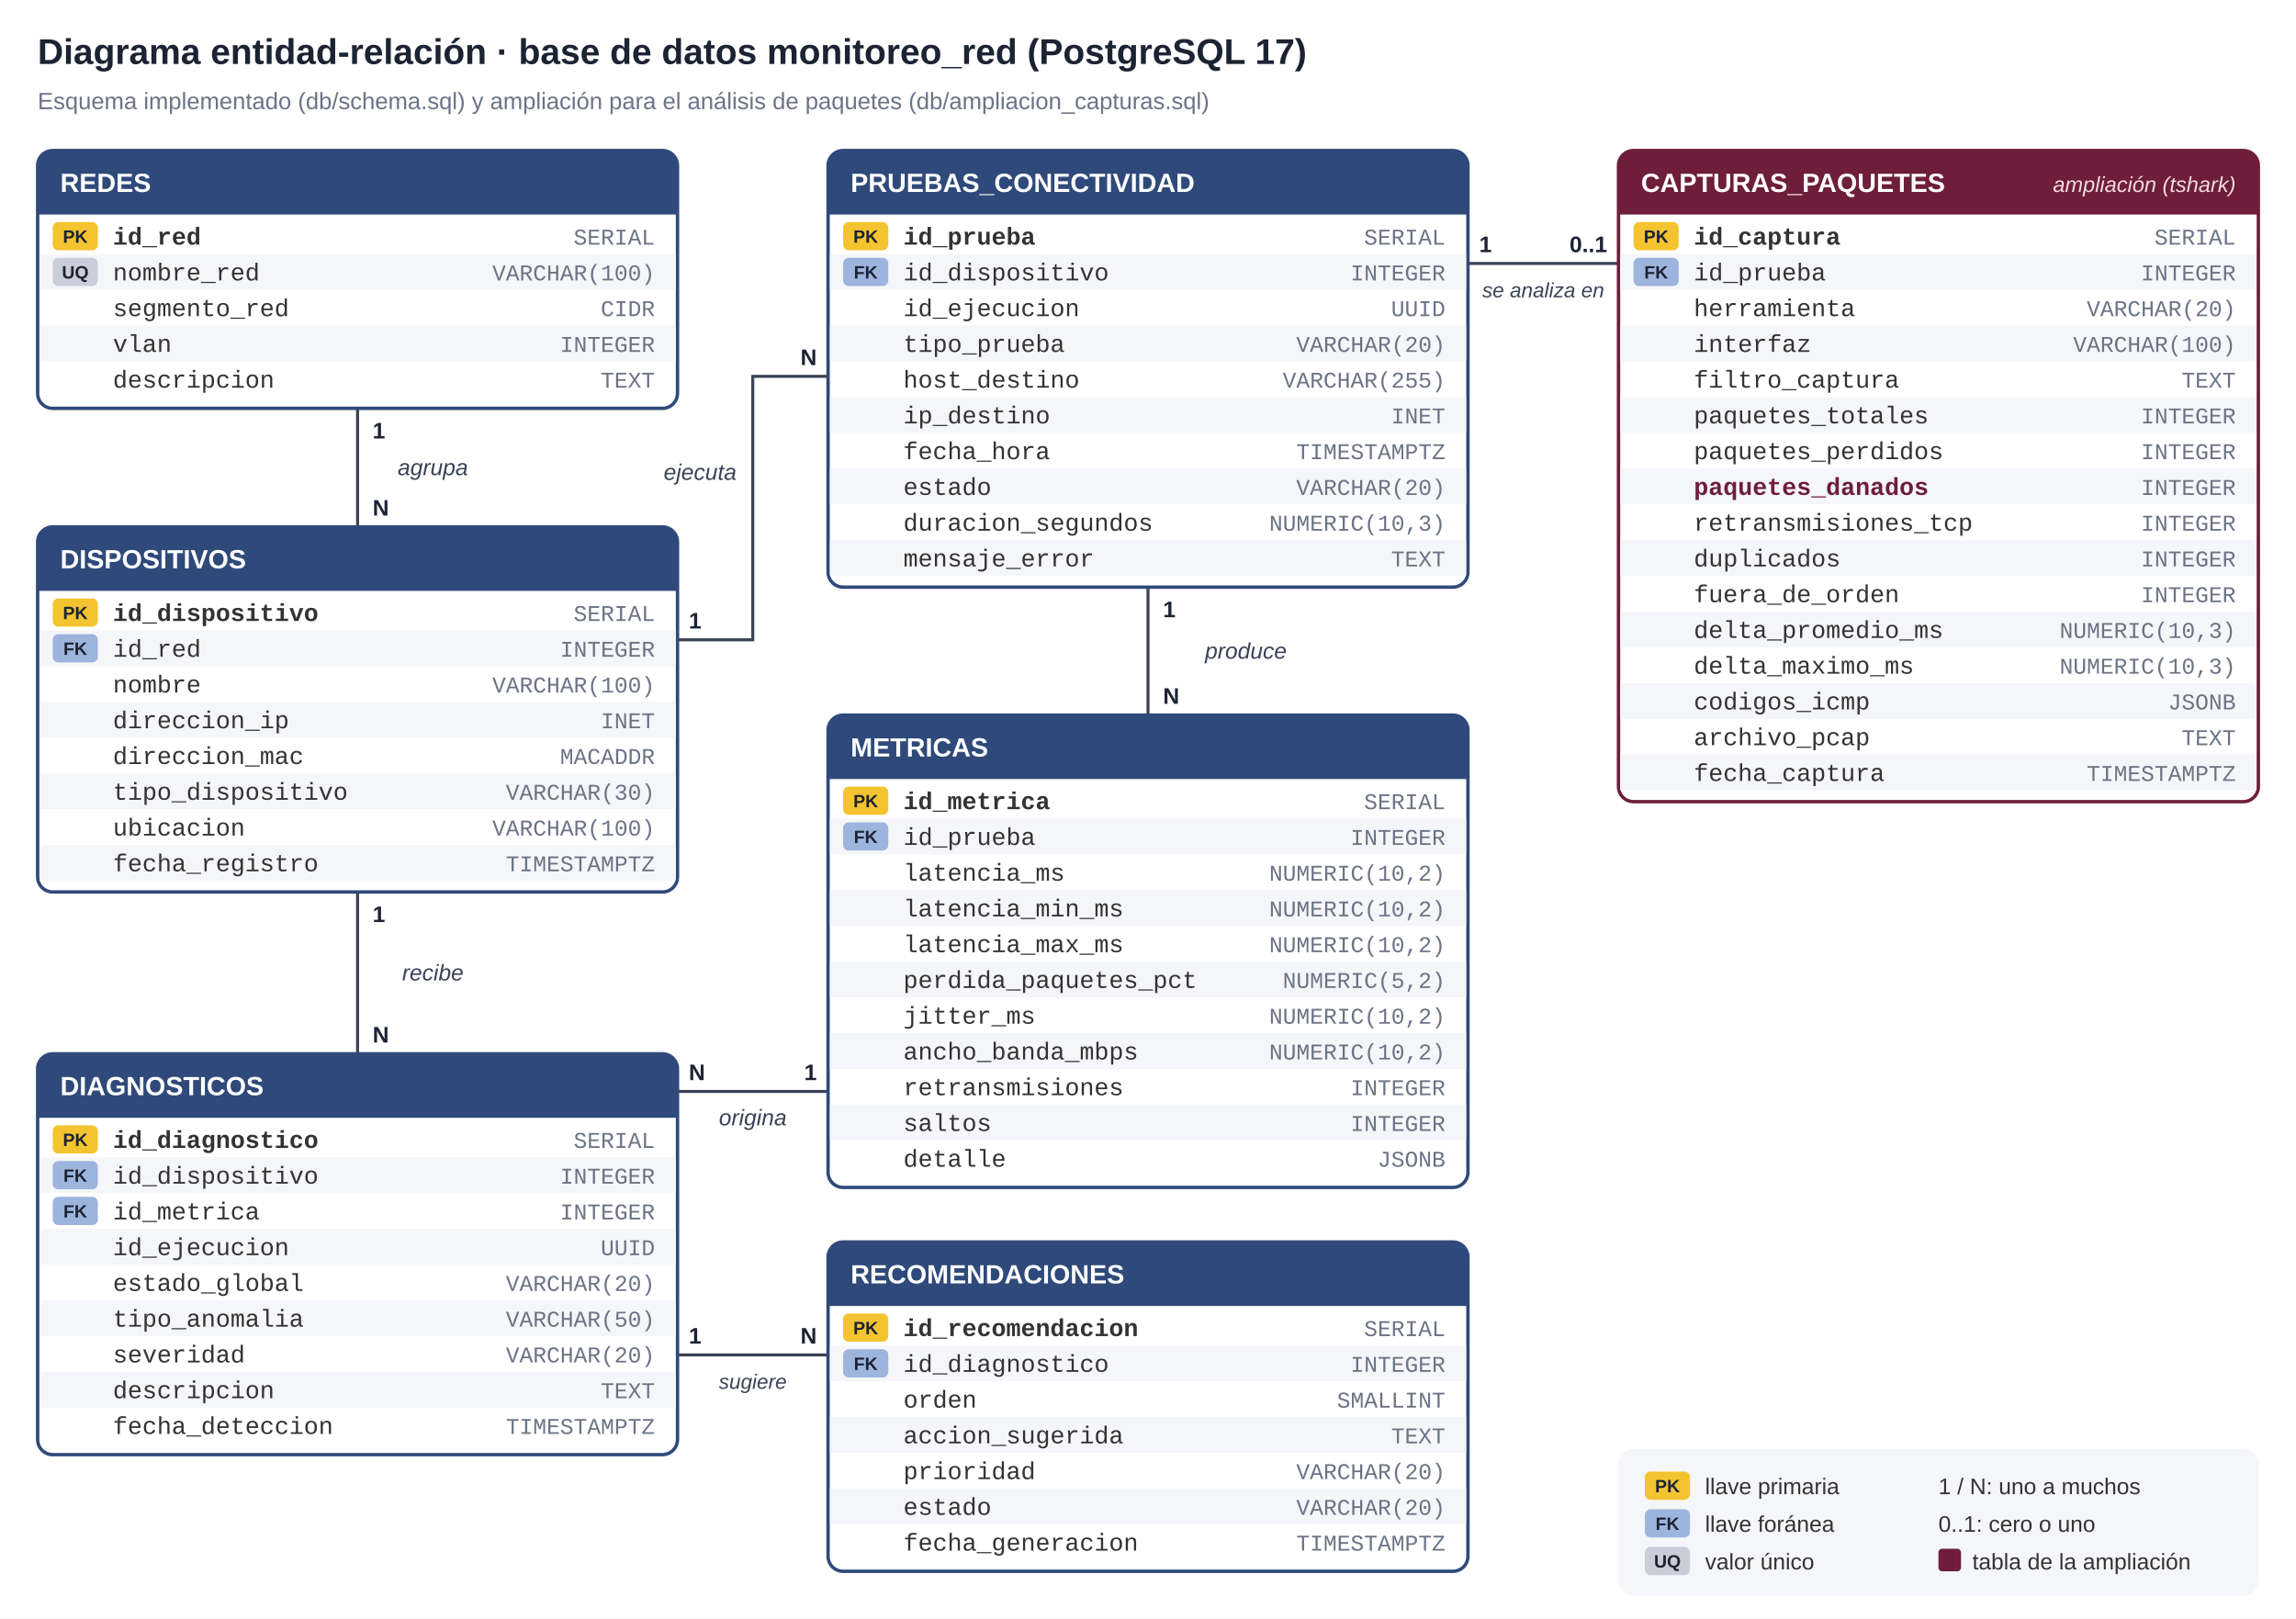
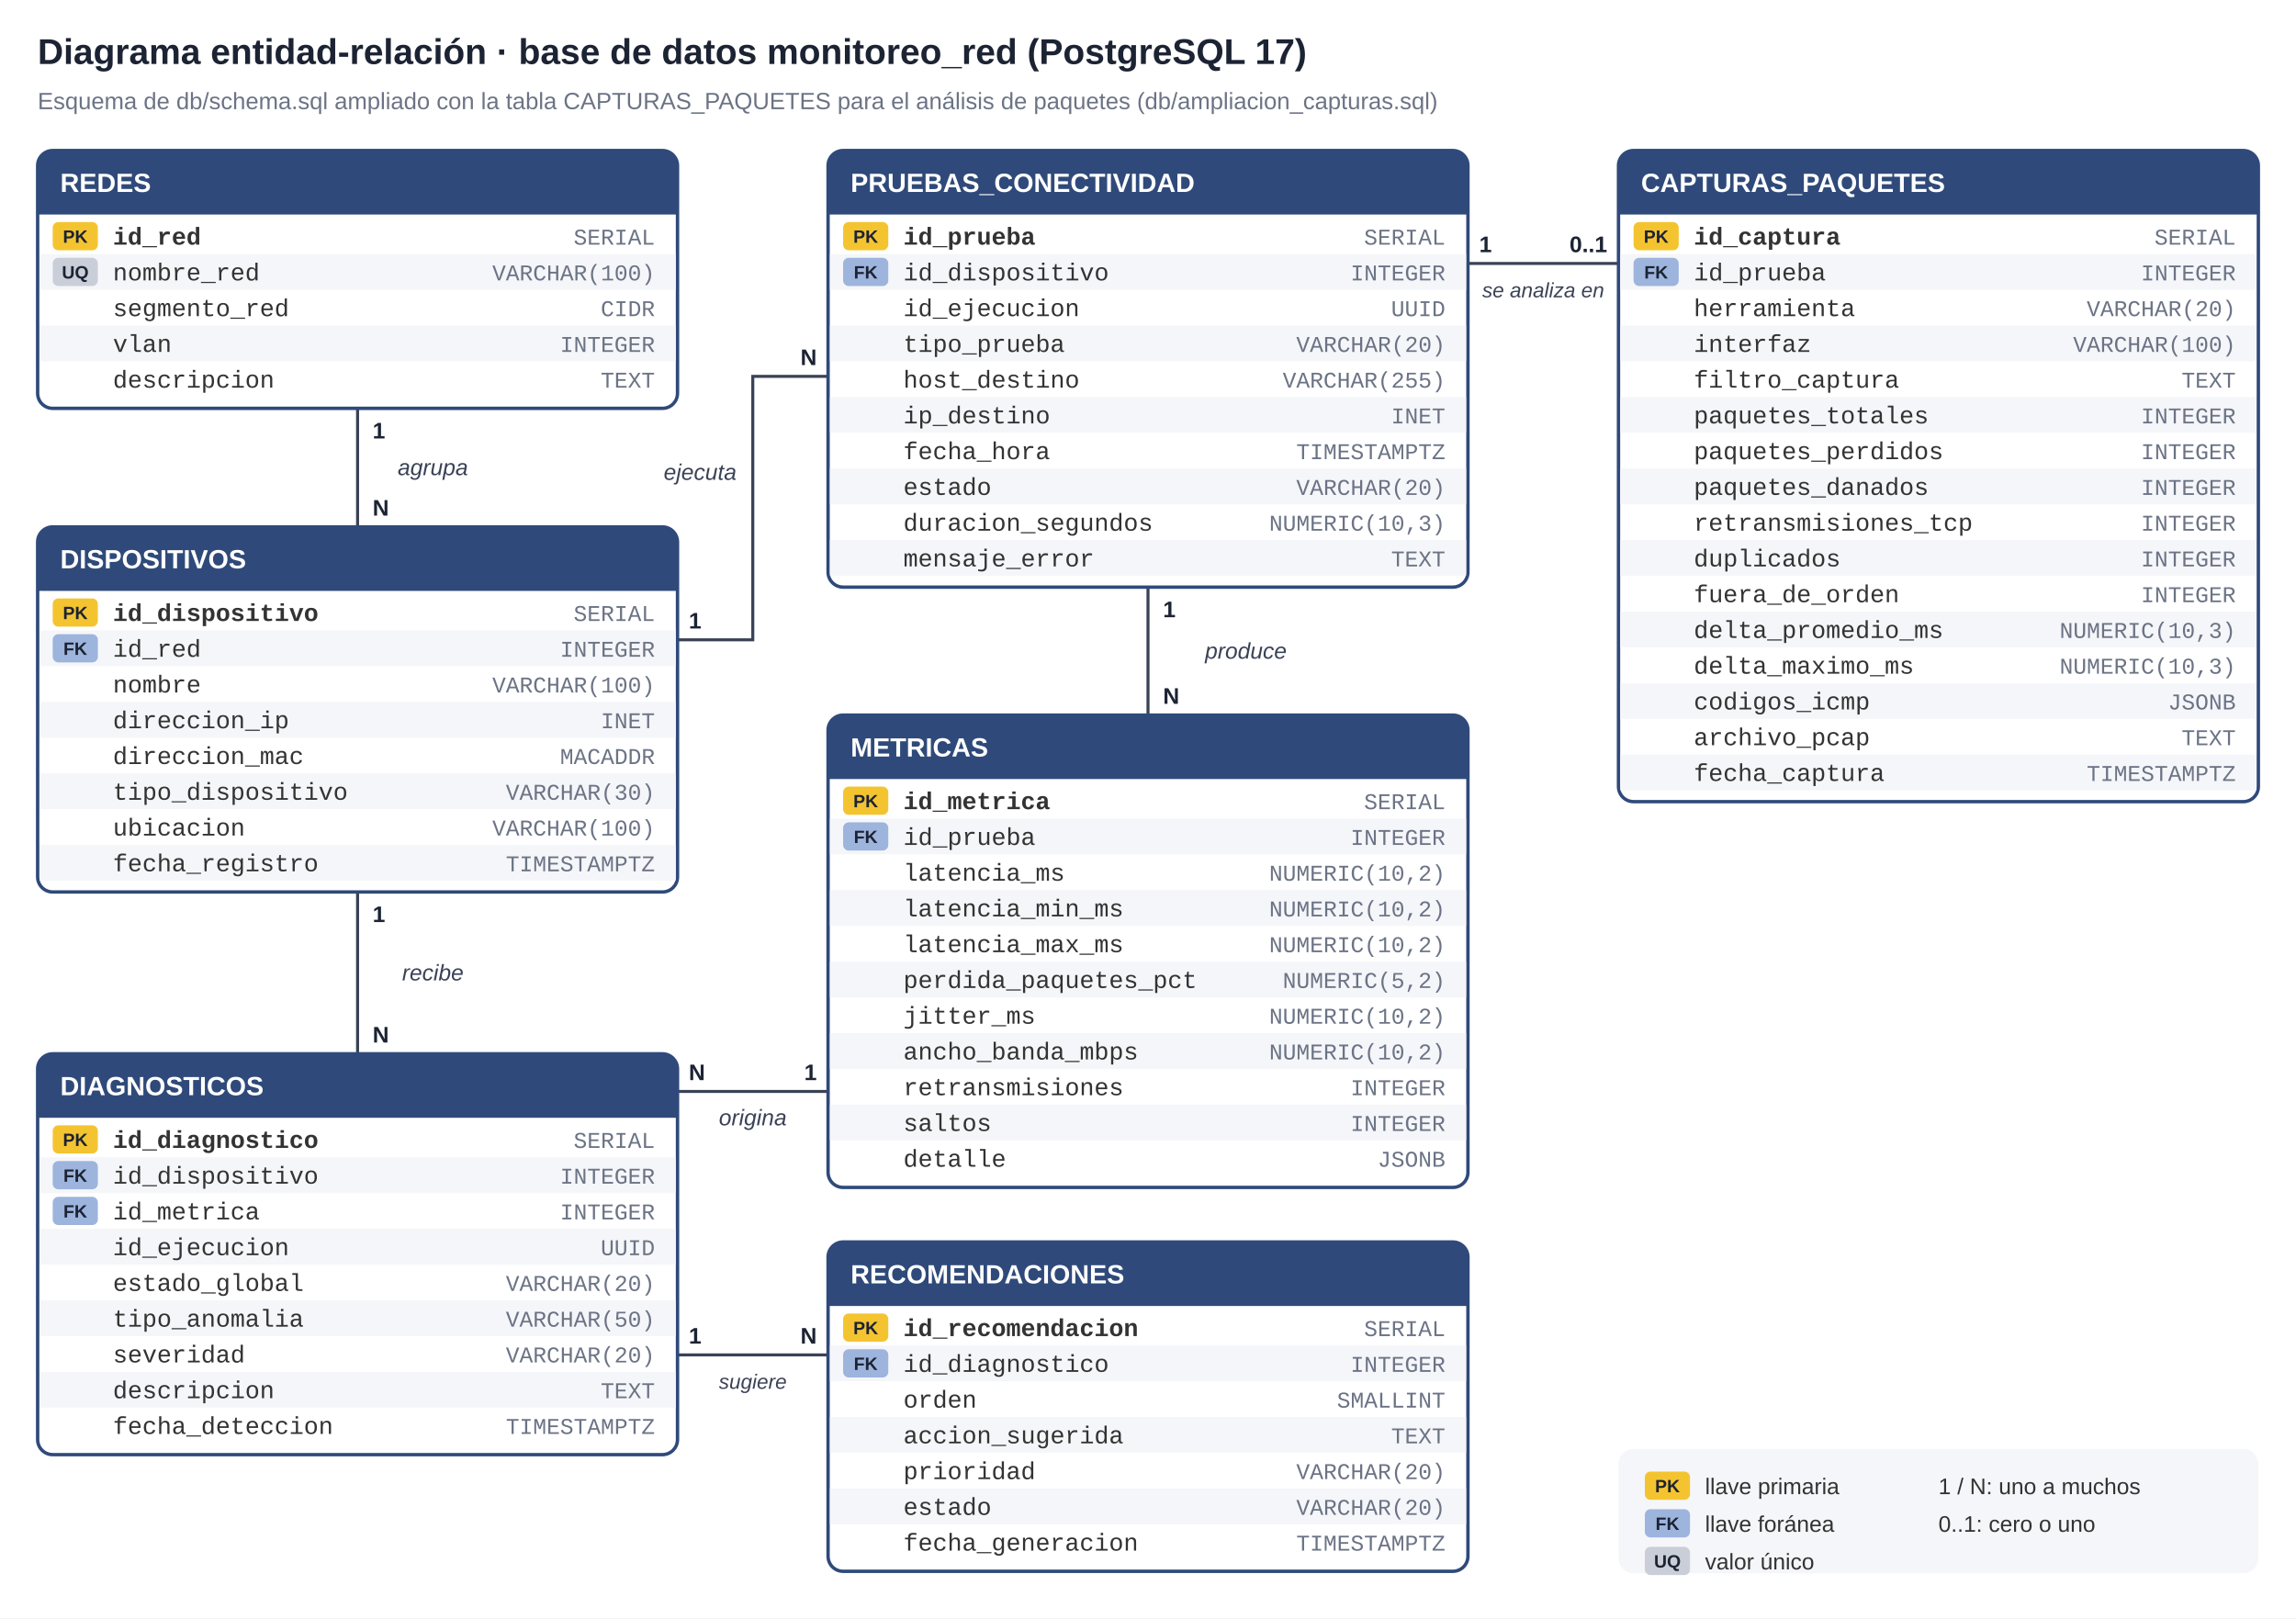
<svg xmlns="http://www.w3.org/2000/svg" width="1220" height="860" viewBox="0 0 1220 860" font-family="Arial, Helvetica, sans-serif">
  <rect width="1220" height="860" fill="white" />
  <text x="20" y="34" font-size="19" font-weight="bold" fill="#1C2333" text-anchor="start">Diagrama entidad-relación · base de datos monitoreo_red (PostgreSQL 17)</text>
-   <text x="20" y="58" font-size="12.5" font-weight="normal" fill="#6B7385" text-anchor="start">Esquema implementado (db/schema.sql) y ampliación para el análisis de paquetes (db/ampliacion_capturas.sql)</text>
+   <text x="20" y="58" font-size="12.5" font-weight="normal" fill="#6B7385" text-anchor="start">Esquema de db/schema.sql ampliado con la tabla CAPTURAS_PAQUETES para el análisis de paquetes (db/ampliacion_capturas.sql)</text>
  <path d="M190 217 L190 280" fill="none" stroke="#3A4256" stroke-width="1.6" />
  <text x="198" y="233" font-size="12" font-weight="bold" fill="#1C2333" text-anchor="start">1</text>
  <text x="198" y="274" font-size="12" font-weight="bold" fill="#1C2333" text-anchor="start">N</text>
  <text x="230" y="252.5" font-size="12" font-weight="normal" fill="#3A4256" text-anchor="middle" font-style="italic">agrupa</text>
  <path d="M360 340 L400 340 L400 200 L440 200" fill="none" stroke="#3A4256" stroke-width="1.6" />
  <text x="366" y="334" font-size="12" font-weight="bold" fill="#1C2333" text-anchor="start">1</text>
  <text x="434" y="194" font-size="12" font-weight="bold" fill="#1C2333" text-anchor="end">N</text>
  <text x="372" y="255" font-size="12" font-weight="normal" fill="#3A4256" text-anchor="middle" font-style="italic">ejecuta</text>
  <path d="M610 312 L610 380" fill="none" stroke="#3A4256" stroke-width="1.6" />
  <text x="618" y="328" font-size="12" font-weight="bold" fill="#1C2333" text-anchor="start">1</text>
  <text x="618" y="374" font-size="12" font-weight="bold" fill="#1C2333" text-anchor="start">N</text>
  <text x="662" y="350.0" font-size="12" font-weight="normal" fill="#3A4256" text-anchor="middle" font-style="italic">produce</text>
  <path d="M780 140 L860 140" fill="none" stroke="#3A4256" stroke-width="1.6" />
  <text x="786" y="134" font-size="12" font-weight="bold" fill="#1C2333" text-anchor="start">1</text>
  <text x="854" y="134" font-size="12" font-weight="bold" fill="#1C2333" text-anchor="end">0..1</text>
  <text x="820.0" y="158" font-size="11" font-weight="normal" fill="#3A4256" text-anchor="middle" font-style="italic">se analiza en</text>
  <path d="M190 474 L190 560" fill="none" stroke="#3A4256" stroke-width="1.6" />
  <text x="198" y="490" font-size="12" font-weight="bold" fill="#1C2333" text-anchor="start">1</text>
  <text x="198" y="554" font-size="12" font-weight="bold" fill="#1C2333" text-anchor="start">N</text>
  <text x="230" y="521.0" font-size="12" font-weight="normal" fill="#3A4256" text-anchor="middle" font-style="italic">recibe</text>
  <path d="M440 580 L360 580" fill="none" stroke="#3A4256" stroke-width="1.6" />
  <text x="434" y="574" font-size="12" font-weight="bold" fill="#1C2333" text-anchor="end">1</text>
  <text x="366" y="574" font-size="12" font-weight="bold" fill="#1C2333" text-anchor="start">N</text>
  <text x="400" y="598" font-size="12" font-weight="normal" fill="#3A4256" text-anchor="middle" font-style="italic">origina</text>
  <path d="M360 720 L440 720" fill="none" stroke="#3A4256" stroke-width="1.6" />
  <text x="366" y="714" font-size="12" font-weight="bold" fill="#1C2333" text-anchor="start">1</text>
  <text x="434" y="714" font-size="12" font-weight="bold" fill="#1C2333" text-anchor="end">N</text>
  <text x="400.0" y="738" font-size="11" font-weight="normal" fill="#3A4256" text-anchor="middle" font-style="italic">sugiere</text>
  <rect x="20" y="80" width="340" height="137" rx="8" fill="white" stroke="#2F4A7A" stroke-width="1.8" />
  <path d="M20 88 Q20 80 28 80 L352 80 Q360 80 360 88 L360 114 L20 114 Z" fill="#2F4A7A" />
  <text x="32" y="102" font-size="14" font-weight="bold" fill="white" text-anchor="start">REDES</text>
  <rect x="28" y="118" width="24" height="15" rx="3" fill="#F4C430" />
  <text x="40" y="129" font-size="9.5" font-weight="bold" fill="#1C2333" text-anchor="middle">PK</text>
  <text x="60" y="130" font-size="13" font-weight="bold" fill="#333333" text-anchor="start" font-family="Consolas, Courier New, monospace">id_red</text>
  <text x="348" y="130" font-size="12" font-weight="normal" fill="#6B7385" text-anchor="end" font-family="Consolas, Courier New, monospace">SERIAL</text>
  <rect x="21" y="135" width="338" height="19" fill="#F5F6F9" />
  <rect x="28" y="137" width="24" height="15" rx="3" fill="#C9CED8" />
  <text x="40" y="148" font-size="9.5" font-weight="bold" fill="#1C2333" text-anchor="middle">UQ</text>
  <text x="60" y="149" font-size="13" font-weight="normal" fill="#333333" text-anchor="start" font-family="Consolas, Courier New, monospace">nombre_red</text>
  <text x="348" y="149" font-size="12" font-weight="normal" fill="#6B7385" text-anchor="end" font-family="Consolas, Courier New, monospace">VARCHAR(100)</text>
  <text x="60" y="168" font-size="13" font-weight="normal" fill="#333333" text-anchor="start" font-family="Consolas, Courier New, monospace">segmento_red</text>
  <text x="348" y="168" font-size="12" font-weight="normal" fill="#6B7385" text-anchor="end" font-family="Consolas, Courier New, monospace">CIDR</text>
  <rect x="21" y="173" width="338" height="19" fill="#F5F6F9" />
  <text x="60" y="187" font-size="13" font-weight="normal" fill="#333333" text-anchor="start" font-family="Consolas, Courier New, monospace">vlan</text>
  <text x="348" y="187" font-size="12" font-weight="normal" fill="#6B7385" text-anchor="end" font-family="Consolas, Courier New, monospace">INTEGER</text>
  <text x="60" y="206" font-size="13" font-weight="normal" fill="#333333" text-anchor="start" font-family="Consolas, Courier New, monospace">descripcion</text>
  <text x="348" y="206" font-size="12" font-weight="normal" fill="#6B7385" text-anchor="end" font-family="Consolas, Courier New, monospace">TEXT</text>
  <rect x="20" y="280" width="340" height="194" rx="8" fill="white" stroke="#2F4A7A" stroke-width="1.8" />
  <path d="M20 288 Q20 280 28 280 L352 280 Q360 280 360 288 L360 314 L20 314 Z" fill="#2F4A7A" />
  <text x="32" y="302" font-size="14" font-weight="bold" fill="white" text-anchor="start">DISPOSITIVOS</text>
  <rect x="28" y="318" width="24" height="15" rx="3" fill="#F4C430" />
  <text x="40" y="329" font-size="9.5" font-weight="bold" fill="#1C2333" text-anchor="middle">PK</text>
  <text x="60" y="330" font-size="13" font-weight="bold" fill="#333333" text-anchor="start" font-family="Consolas, Courier New, monospace">id_dispositivo</text>
  <text x="348" y="330" font-size="12" font-weight="normal" fill="#6B7385" text-anchor="end" font-family="Consolas, Courier New, monospace">SERIAL</text>
  <rect x="21" y="335" width="338" height="19" fill="#F5F6F9" />
  <rect x="28" y="337" width="24" height="15" rx="3" fill="#9DB4DD" />
  <text x="40" y="348" font-size="9.5" font-weight="bold" fill="#1C2333" text-anchor="middle">FK</text>
  <text x="60" y="349" font-size="13" font-weight="normal" fill="#333333" text-anchor="start" font-family="Consolas, Courier New, monospace">id_red</text>
  <text x="348" y="349" font-size="12" font-weight="normal" fill="#6B7385" text-anchor="end" font-family="Consolas, Courier New, monospace">INTEGER</text>
  <text x="60" y="368" font-size="13" font-weight="normal" fill="#333333" text-anchor="start" font-family="Consolas, Courier New, monospace">nombre</text>
  <text x="348" y="368" font-size="12" font-weight="normal" fill="#6B7385" text-anchor="end" font-family="Consolas, Courier New, monospace">VARCHAR(100)</text>
  <rect x="21" y="373" width="338" height="19" fill="#F5F6F9" />
  <text x="60" y="387" font-size="13" font-weight="normal" fill="#333333" text-anchor="start" font-family="Consolas, Courier New, monospace">direccion_ip</text>
  <text x="348" y="387" font-size="12" font-weight="normal" fill="#6B7385" text-anchor="end" font-family="Consolas, Courier New, monospace">INET</text>
  <text x="60" y="406" font-size="13" font-weight="normal" fill="#333333" text-anchor="start" font-family="Consolas, Courier New, monospace">direccion_mac</text>
  <text x="348" y="406" font-size="12" font-weight="normal" fill="#6B7385" text-anchor="end" font-family="Consolas, Courier New, monospace">MACADDR</text>
  <rect x="21" y="411" width="338" height="19" fill="#F5F6F9" />
  <text x="60" y="425" font-size="13" font-weight="normal" fill="#333333" text-anchor="start" font-family="Consolas, Courier New, monospace">tipo_dispositivo</text>
  <text x="348" y="425" font-size="12" font-weight="normal" fill="#6B7385" text-anchor="end" font-family="Consolas, Courier New, monospace">VARCHAR(30)</text>
  <text x="60" y="444" font-size="13" font-weight="normal" fill="#333333" text-anchor="start" font-family="Consolas, Courier New, monospace">ubicacion</text>
  <text x="348" y="444" font-size="12" font-weight="normal" fill="#6B7385" text-anchor="end" font-family="Consolas, Courier New, monospace">VARCHAR(100)</text>
  <rect x="21" y="449" width="338" height="19" fill="#F5F6F9" />
  <text x="60" y="463" font-size="13" font-weight="normal" fill="#333333" text-anchor="start" font-family="Consolas, Courier New, monospace">fecha_registro</text>
  <text x="348" y="463" font-size="12" font-weight="normal" fill="#6B7385" text-anchor="end" font-family="Consolas, Courier New, monospace">TIMESTAMPTZ</text>
  <rect x="440" y="80" width="340" height="232" rx="8" fill="white" stroke="#2F4A7A" stroke-width="1.8" />
  <path d="M440 88 Q440 80 448 80 L772 80 Q780 80 780 88 L780 114 L440 114 Z" fill="#2F4A7A" />
  <text x="452" y="102" font-size="14" font-weight="bold" fill="white" text-anchor="start">PRUEBAS_CONECTIVIDAD</text>
  <rect x="448" y="118" width="24" height="15" rx="3" fill="#F4C430" />
  <text x="460" y="129" font-size="9.5" font-weight="bold" fill="#1C2333" text-anchor="middle">PK</text>
  <text x="480" y="130" font-size="13" font-weight="bold" fill="#333333" text-anchor="start" font-family="Consolas, Courier New, monospace">id_prueba</text>
  <text x="768" y="130" font-size="12" font-weight="normal" fill="#6B7385" text-anchor="end" font-family="Consolas, Courier New, monospace">SERIAL</text>
  <rect x="441" y="135" width="338" height="19" fill="#F5F6F9" />
  <rect x="448" y="137" width="24" height="15" rx="3" fill="#9DB4DD" />
  <text x="460" y="148" font-size="9.5" font-weight="bold" fill="#1C2333" text-anchor="middle">FK</text>
  <text x="480" y="149" font-size="13" font-weight="normal" fill="#333333" text-anchor="start" font-family="Consolas, Courier New, monospace">id_dispositivo</text>
  <text x="768" y="149" font-size="12" font-weight="normal" fill="#6B7385" text-anchor="end" font-family="Consolas, Courier New, monospace">INTEGER</text>
  <text x="480" y="168" font-size="13" font-weight="normal" fill="#333333" text-anchor="start" font-family="Consolas, Courier New, monospace">id_ejecucion</text>
  <text x="768" y="168" font-size="12" font-weight="normal" fill="#6B7385" text-anchor="end" font-family="Consolas, Courier New, monospace">UUID</text>
  <rect x="441" y="173" width="338" height="19" fill="#F5F6F9" />
  <text x="480" y="187" font-size="13" font-weight="normal" fill="#333333" text-anchor="start" font-family="Consolas, Courier New, monospace">tipo_prueba</text>
  <text x="768" y="187" font-size="12" font-weight="normal" fill="#6B7385" text-anchor="end" font-family="Consolas, Courier New, monospace">VARCHAR(20)</text>
  <text x="480" y="206" font-size="13" font-weight="normal" fill="#333333" text-anchor="start" font-family="Consolas, Courier New, monospace">host_destino</text>
  <text x="768" y="206" font-size="12" font-weight="normal" fill="#6B7385" text-anchor="end" font-family="Consolas, Courier New, monospace">VARCHAR(255)</text>
  <rect x="441" y="211" width="338" height="19" fill="#F5F6F9" />
  <text x="480" y="225" font-size="13" font-weight="normal" fill="#333333" text-anchor="start" font-family="Consolas, Courier New, monospace">ip_destino</text>
  <text x="768" y="225" font-size="12" font-weight="normal" fill="#6B7385" text-anchor="end" font-family="Consolas, Courier New, monospace">INET</text>
  <text x="480" y="244" font-size="13" font-weight="normal" fill="#333333" text-anchor="start" font-family="Consolas, Courier New, monospace">fecha_hora</text>
  <text x="768" y="244" font-size="12" font-weight="normal" fill="#6B7385" text-anchor="end" font-family="Consolas, Courier New, monospace">TIMESTAMPTZ</text>
  <rect x="441" y="249" width="338" height="19" fill="#F5F6F9" />
  <text x="480" y="263" font-size="13" font-weight="normal" fill="#333333" text-anchor="start" font-family="Consolas, Courier New, monospace">estado</text>
  <text x="768" y="263" font-size="12" font-weight="normal" fill="#6B7385" text-anchor="end" font-family="Consolas, Courier New, monospace">VARCHAR(20)</text>
  <text x="480" y="282" font-size="13" font-weight="normal" fill="#333333" text-anchor="start" font-family="Consolas, Courier New, monospace">duracion_segundos</text>
  <text x="768" y="282" font-size="12" font-weight="normal" fill="#6B7385" text-anchor="end" font-family="Consolas, Courier New, monospace">NUMERIC(10,3)</text>
  <rect x="441" y="287" width="338" height="19" fill="#F5F6F9" />
  <text x="480" y="301" font-size="13" font-weight="normal" fill="#333333" text-anchor="start" font-family="Consolas, Courier New, monospace">mensaje_error</text>
  <text x="768" y="301" font-size="12" font-weight="normal" fill="#6B7385" text-anchor="end" font-family="Consolas, Courier New, monospace">TEXT</text>
  <rect x="440" y="380" width="340" height="251" rx="8" fill="white" stroke="#2F4A7A" stroke-width="1.8" />
  <path d="M440 388 Q440 380 448 380 L772 380 Q780 380 780 388 L780 414 L440 414 Z" fill="#2F4A7A" />
  <text x="452" y="402" font-size="14" font-weight="bold" fill="white" text-anchor="start">METRICAS</text>
  <rect x="448" y="418" width="24" height="15" rx="3" fill="#F4C430" />
  <text x="460" y="429" font-size="9.5" font-weight="bold" fill="#1C2333" text-anchor="middle">PK</text>
  <text x="480" y="430" font-size="13" font-weight="bold" fill="#333333" text-anchor="start" font-family="Consolas, Courier New, monospace">id_metrica</text>
  <text x="768" y="430" font-size="12" font-weight="normal" fill="#6B7385" text-anchor="end" font-family="Consolas, Courier New, monospace">SERIAL</text>
  <rect x="441" y="435" width="338" height="19" fill="#F5F6F9" />
  <rect x="448" y="437" width="24" height="15" rx="3" fill="#9DB4DD" />
  <text x="460" y="448" font-size="9.5" font-weight="bold" fill="#1C2333" text-anchor="middle">FK</text>
  <text x="480" y="449" font-size="13" font-weight="normal" fill="#333333" text-anchor="start" font-family="Consolas, Courier New, monospace">id_prueba</text>
  <text x="768" y="449" font-size="12" font-weight="normal" fill="#6B7385" text-anchor="end" font-family="Consolas, Courier New, monospace">INTEGER</text>
  <text x="480" y="468" font-size="13" font-weight="normal" fill="#333333" text-anchor="start" font-family="Consolas, Courier New, monospace">latencia_ms</text>
  <text x="768" y="468" font-size="12" font-weight="normal" fill="#6B7385" text-anchor="end" font-family="Consolas, Courier New, monospace">NUMERIC(10,2)</text>
  <rect x="441" y="473" width="338" height="19" fill="#F5F6F9" />
  <text x="480" y="487" font-size="13" font-weight="normal" fill="#333333" text-anchor="start" font-family="Consolas, Courier New, monospace">latencia_min_ms</text>
  <text x="768" y="487" font-size="12" font-weight="normal" fill="#6B7385" text-anchor="end" font-family="Consolas, Courier New, monospace">NUMERIC(10,2)</text>
  <text x="480" y="506" font-size="13" font-weight="normal" fill="#333333" text-anchor="start" font-family="Consolas, Courier New, monospace">latencia_max_ms</text>
  <text x="768" y="506" font-size="12" font-weight="normal" fill="#6B7385" text-anchor="end" font-family="Consolas, Courier New, monospace">NUMERIC(10,2)</text>
  <rect x="441" y="511" width="338" height="19" fill="#F5F6F9" />
  <text x="480" y="525" font-size="13" font-weight="normal" fill="#333333" text-anchor="start" font-family="Consolas, Courier New, monospace">perdida_paquetes_pct</text>
  <text x="768" y="525" font-size="12" font-weight="normal" fill="#6B7385" text-anchor="end" font-family="Consolas, Courier New, monospace">NUMERIC(5,2)</text>
  <text x="480" y="544" font-size="13" font-weight="normal" fill="#333333" text-anchor="start" font-family="Consolas, Courier New, monospace">jitter_ms</text>
  <text x="768" y="544" font-size="12" font-weight="normal" fill="#6B7385" text-anchor="end" font-family="Consolas, Courier New, monospace">NUMERIC(10,2)</text>
  <rect x="441" y="549" width="338" height="19" fill="#F5F6F9" />
  <text x="480" y="563" font-size="13" font-weight="normal" fill="#333333" text-anchor="start" font-family="Consolas, Courier New, monospace">ancho_banda_mbps</text>
  <text x="768" y="563" font-size="12" font-weight="normal" fill="#6B7385" text-anchor="end" font-family="Consolas, Courier New, monospace">NUMERIC(10,2)</text>
  <text x="480" y="582" font-size="13" font-weight="normal" fill="#333333" text-anchor="start" font-family="Consolas, Courier New, monospace">retransmisiones</text>
  <text x="768" y="582" font-size="12" font-weight="normal" fill="#6B7385" text-anchor="end" font-family="Consolas, Courier New, monospace">INTEGER</text>
  <rect x="441" y="587" width="338" height="19" fill="#F5F6F9" />
  <text x="480" y="601" font-size="13" font-weight="normal" fill="#333333" text-anchor="start" font-family="Consolas, Courier New, monospace">saltos</text>
  <text x="768" y="601" font-size="12" font-weight="normal" fill="#6B7385" text-anchor="end" font-family="Consolas, Courier New, monospace">INTEGER</text>
  <text x="480" y="620" font-size="13" font-weight="normal" fill="#333333" text-anchor="start" font-family="Consolas, Courier New, monospace">detalle</text>
  <text x="768" y="620" font-size="12" font-weight="normal" fill="#6B7385" text-anchor="end" font-family="Consolas, Courier New, monospace">JSONB</text>
-   <rect x="860" y="80" width="340" height="346" rx="8" fill="white" stroke="#6E1E3A" stroke-width="1.8" />
-   <path d="M860 88 Q860 80 868 80 L1192 80 Q1200 80 1200 88 L1200 114 L860 114 Z" fill="#6E1E3A" />
+   <rect x="860" y="80" width="340" height="346" rx="8" fill="white" stroke="#2F4A7A" stroke-width="1.8" />
+   <path d="M860 88 Q860 80 868 80 L1192 80 Q1200 80 1200 88 L1200 114 L860 114 Z" fill="#2F4A7A" />
  <text x="872" y="102" font-size="14" font-weight="bold" fill="white" text-anchor="start">CAPTURAS_PAQUETES</text>
-   <text x="1188" y="102" font-size="11.5" font-weight="normal" fill="#F3D9E2" text-anchor="end" font-style="italic">ampliación (tshark)</text>
  <rect x="868" y="118" width="24" height="15" rx="3" fill="#F4C430" />
  <text x="880" y="129" font-size="9.5" font-weight="bold" fill="#1C2333" text-anchor="middle">PK</text>
  <text x="900" y="130" font-size="13" font-weight="bold" fill="#333333" text-anchor="start" font-family="Consolas, Courier New, monospace">id_captura</text>
  <text x="1188" y="130" font-size="12" font-weight="normal" fill="#6B7385" text-anchor="end" font-family="Consolas, Courier New, monospace">SERIAL</text>
  <rect x="861" y="135" width="338" height="19" fill="#F5F6F9" />
  <rect x="868" y="137" width="24" height="15" rx="3" fill="#9DB4DD" />
  <text x="880" y="148" font-size="9.5" font-weight="bold" fill="#1C2333" text-anchor="middle">FK</text>
  <text x="900" y="149" font-size="13" font-weight="normal" fill="#333333" text-anchor="start" font-family="Consolas, Courier New, monospace">id_prueba</text>
  <text x="1188" y="149" font-size="12" font-weight="normal" fill="#6B7385" text-anchor="end" font-family="Consolas, Courier New, monospace">INTEGER</text>
  <text x="900" y="168" font-size="13" font-weight="normal" fill="#333333" text-anchor="start" font-family="Consolas, Courier New, monospace">herramienta</text>
  <text x="1188" y="168" font-size="12" font-weight="normal" fill="#6B7385" text-anchor="end" font-family="Consolas, Courier New, monospace">VARCHAR(20)</text>
  <rect x="861" y="173" width="338" height="19" fill="#F5F6F9" />
  <text x="900" y="187" font-size="13" font-weight="normal" fill="#333333" text-anchor="start" font-family="Consolas, Courier New, monospace">interfaz</text>
  <text x="1188" y="187" font-size="12" font-weight="normal" fill="#6B7385" text-anchor="end" font-family="Consolas, Courier New, monospace">VARCHAR(100)</text>
  <text x="900" y="206" font-size="13" font-weight="normal" fill="#333333" text-anchor="start" font-family="Consolas, Courier New, monospace">filtro_captura</text>
  <text x="1188" y="206" font-size="12" font-weight="normal" fill="#6B7385" text-anchor="end" font-family="Consolas, Courier New, monospace">TEXT</text>
  <rect x="861" y="211" width="338" height="19" fill="#F5F6F9" />
  <text x="900" y="225" font-size="13" font-weight="normal" fill="#333333" text-anchor="start" font-family="Consolas, Courier New, monospace">paquetes_totales</text>
  <text x="1188" y="225" font-size="12" font-weight="normal" fill="#6B7385" text-anchor="end" font-family="Consolas, Courier New, monospace">INTEGER</text>
  <text x="900" y="244" font-size="13" font-weight="normal" fill="#333333" text-anchor="start" font-family="Consolas, Courier New, monospace">paquetes_perdidos</text>
  <text x="1188" y="244" font-size="12" font-weight="normal" fill="#6B7385" text-anchor="end" font-family="Consolas, Courier New, monospace">INTEGER</text>
  <rect x="861" y="249" width="338" height="19" fill="#F5F6F9" />
-   <text x="900" y="263" font-size="13" font-weight="bold" fill="#6E1E3A" text-anchor="start" font-family="Consolas, Courier New, monospace">paquetes_danados</text>
+   <text x="900" y="263" font-size="13" font-weight="normal" fill="#333333" text-anchor="start" font-family="Consolas, Courier New, monospace">paquetes_danados</text>
  <text x="1188" y="263" font-size="12" font-weight="normal" fill="#6B7385" text-anchor="end" font-family="Consolas, Courier New, monospace">INTEGER</text>
  <text x="900" y="282" font-size="13" font-weight="normal" fill="#333333" text-anchor="start" font-family="Consolas, Courier New, monospace">retransmisiones_tcp</text>
  <text x="1188" y="282" font-size="12" font-weight="normal" fill="#6B7385" text-anchor="end" font-family="Consolas, Courier New, monospace">INTEGER</text>
  <rect x="861" y="287" width="338" height="19" fill="#F5F6F9" />
  <text x="900" y="301" font-size="13" font-weight="normal" fill="#333333" text-anchor="start" font-family="Consolas, Courier New, monospace">duplicados</text>
  <text x="1188" y="301" font-size="12" font-weight="normal" fill="#6B7385" text-anchor="end" font-family="Consolas, Courier New, monospace">INTEGER</text>
  <text x="900" y="320" font-size="13" font-weight="normal" fill="#333333" text-anchor="start" font-family="Consolas, Courier New, monospace">fuera_de_orden</text>
  <text x="1188" y="320" font-size="12" font-weight="normal" fill="#6B7385" text-anchor="end" font-family="Consolas, Courier New, monospace">INTEGER</text>
  <rect x="861" y="325" width="338" height="19" fill="#F5F6F9" />
  <text x="900" y="339" font-size="13" font-weight="normal" fill="#333333" text-anchor="start" font-family="Consolas, Courier New, monospace">delta_promedio_ms</text>
  <text x="1188" y="339" font-size="12" font-weight="normal" fill="#6B7385" text-anchor="end" font-family="Consolas, Courier New, monospace">NUMERIC(10,3)</text>
  <text x="900" y="358" font-size="13" font-weight="normal" fill="#333333" text-anchor="start" font-family="Consolas, Courier New, monospace">delta_maximo_ms</text>
  <text x="1188" y="358" font-size="12" font-weight="normal" fill="#6B7385" text-anchor="end" font-family="Consolas, Courier New, monospace">NUMERIC(10,3)</text>
  <rect x="861" y="363" width="338" height="19" fill="#F5F6F9" />
  <text x="900" y="377" font-size="13" font-weight="normal" fill="#333333" text-anchor="start" font-family="Consolas, Courier New, monospace">codigos_icmp</text>
  <text x="1188" y="377" font-size="12" font-weight="normal" fill="#6B7385" text-anchor="end" font-family="Consolas, Courier New, monospace">JSONB</text>
  <text x="900" y="396" font-size="13" font-weight="normal" fill="#333333" text-anchor="start" font-family="Consolas, Courier New, monospace">archivo_pcap</text>
  <text x="1188" y="396" font-size="12" font-weight="normal" fill="#6B7385" text-anchor="end" font-family="Consolas, Courier New, monospace">TEXT</text>
  <rect x="861" y="401" width="338" height="19" fill="#F5F6F9" />
  <text x="900" y="415" font-size="13" font-weight="normal" fill="#333333" text-anchor="start" font-family="Consolas, Courier New, monospace">fecha_captura</text>
  <text x="1188" y="415" font-size="12" font-weight="normal" fill="#6B7385" text-anchor="end" font-family="Consolas, Courier New, monospace">TIMESTAMPTZ</text>
  <rect x="20" y="560" width="340" height="213" rx="8" fill="white" stroke="#2F4A7A" stroke-width="1.8" />
  <path d="M20 568 Q20 560 28 560 L352 560 Q360 560 360 568 L360 594 L20 594 Z" fill="#2F4A7A" />
  <text x="32" y="582" font-size="14" font-weight="bold" fill="white" text-anchor="start">DIAGNOSTICOS</text>
  <rect x="28" y="598" width="24" height="15" rx="3" fill="#F4C430" />
  <text x="40" y="609" font-size="9.5" font-weight="bold" fill="#1C2333" text-anchor="middle">PK</text>
  <text x="60" y="610" font-size="13" font-weight="bold" fill="#333333" text-anchor="start" font-family="Consolas, Courier New, monospace">id_diagnostico</text>
  <text x="348" y="610" font-size="12" font-weight="normal" fill="#6B7385" text-anchor="end" font-family="Consolas, Courier New, monospace">SERIAL</text>
  <rect x="21" y="615" width="338" height="19" fill="#F5F6F9" />
  <rect x="28" y="617" width="24" height="15" rx="3" fill="#9DB4DD" />
  <text x="40" y="628" font-size="9.5" font-weight="bold" fill="#1C2333" text-anchor="middle">FK</text>
  <text x="60" y="629" font-size="13" font-weight="normal" fill="#333333" text-anchor="start" font-family="Consolas, Courier New, monospace">id_dispositivo</text>
  <text x="348" y="629" font-size="12" font-weight="normal" fill="#6B7385" text-anchor="end" font-family="Consolas, Courier New, monospace">INTEGER</text>
  <rect x="28" y="636" width="24" height="15" rx="3" fill="#9DB4DD" />
  <text x="40" y="647" font-size="9.5" font-weight="bold" fill="#1C2333" text-anchor="middle">FK</text>
  <text x="60" y="648" font-size="13" font-weight="normal" fill="#333333" text-anchor="start" font-family="Consolas, Courier New, monospace">id_metrica</text>
  <text x="348" y="648" font-size="12" font-weight="normal" fill="#6B7385" text-anchor="end" font-family="Consolas, Courier New, monospace">INTEGER</text>
  <rect x="21" y="653" width="338" height="19" fill="#F5F6F9" />
  <text x="60" y="667" font-size="13" font-weight="normal" fill="#333333" text-anchor="start" font-family="Consolas, Courier New, monospace">id_ejecucion</text>
  <text x="348" y="667" font-size="12" font-weight="normal" fill="#6B7385" text-anchor="end" font-family="Consolas, Courier New, monospace">UUID</text>
  <text x="60" y="686" font-size="13" font-weight="normal" fill="#333333" text-anchor="start" font-family="Consolas, Courier New, monospace">estado_global</text>
  <text x="348" y="686" font-size="12" font-weight="normal" fill="#6B7385" text-anchor="end" font-family="Consolas, Courier New, monospace">VARCHAR(20)</text>
  <rect x="21" y="691" width="338" height="19" fill="#F5F6F9" />
  <text x="60" y="705" font-size="13" font-weight="normal" fill="#333333" text-anchor="start" font-family="Consolas, Courier New, monospace">tipo_anomalia</text>
  <text x="348" y="705" font-size="12" font-weight="normal" fill="#6B7385" text-anchor="end" font-family="Consolas, Courier New, monospace">VARCHAR(50)</text>
  <text x="60" y="724" font-size="13" font-weight="normal" fill="#333333" text-anchor="start" font-family="Consolas, Courier New, monospace">severidad</text>
  <text x="348" y="724" font-size="12" font-weight="normal" fill="#6B7385" text-anchor="end" font-family="Consolas, Courier New, monospace">VARCHAR(20)</text>
  <rect x="21" y="729" width="338" height="19" fill="#F5F6F9" />
  <text x="60" y="743" font-size="13" font-weight="normal" fill="#333333" text-anchor="start" font-family="Consolas, Courier New, monospace">descripcion</text>
  <text x="348" y="743" font-size="12" font-weight="normal" fill="#6B7385" text-anchor="end" font-family="Consolas, Courier New, monospace">TEXT</text>
  <text x="60" y="762" font-size="13" font-weight="normal" fill="#333333" text-anchor="start" font-family="Consolas, Courier New, monospace">fecha_deteccion</text>
  <text x="348" y="762" font-size="12" font-weight="normal" fill="#6B7385" text-anchor="end" font-family="Consolas, Courier New, monospace">TIMESTAMPTZ</text>
  <rect x="440" y="660" width="340" height="175" rx="8" fill="white" stroke="#2F4A7A" stroke-width="1.8" />
  <path d="M440 668 Q440 660 448 660 L772 660 Q780 660 780 668 L780 694 L440 694 Z" fill="#2F4A7A" />
  <text x="452" y="682" font-size="14" font-weight="bold" fill="white" text-anchor="start">RECOMENDACIONES</text>
  <rect x="448" y="698" width="24" height="15" rx="3" fill="#F4C430" />
  <text x="460" y="709" font-size="9.5" font-weight="bold" fill="#1C2333" text-anchor="middle">PK</text>
  <text x="480" y="710" font-size="13" font-weight="bold" fill="#333333" text-anchor="start" font-family="Consolas, Courier New, monospace">id_recomendacion</text>
  <text x="768" y="710" font-size="12" font-weight="normal" fill="#6B7385" text-anchor="end" font-family="Consolas, Courier New, monospace">SERIAL</text>
  <rect x="441" y="715" width="338" height="19" fill="#F5F6F9" />
  <rect x="448" y="717" width="24" height="15" rx="3" fill="#9DB4DD" />
  <text x="460" y="728" font-size="9.5" font-weight="bold" fill="#1C2333" text-anchor="middle">FK</text>
  <text x="480" y="729" font-size="13" font-weight="normal" fill="#333333" text-anchor="start" font-family="Consolas, Courier New, monospace">id_diagnostico</text>
  <text x="768" y="729" font-size="12" font-weight="normal" fill="#6B7385" text-anchor="end" font-family="Consolas, Courier New, monospace">INTEGER</text>
  <text x="480" y="748" font-size="13" font-weight="normal" fill="#333333" text-anchor="start" font-family="Consolas, Courier New, monospace">orden</text>
  <text x="768" y="748" font-size="12" font-weight="normal" fill="#6B7385" text-anchor="end" font-family="Consolas, Courier New, monospace">SMALLINT</text>
  <rect x="441" y="753" width="338" height="19" fill="#F5F6F9" />
  <text x="480" y="767" font-size="13" font-weight="normal" fill="#333333" text-anchor="start" font-family="Consolas, Courier New, monospace">accion_sugerida</text>
  <text x="768" y="767" font-size="12" font-weight="normal" fill="#6B7385" text-anchor="end" font-family="Consolas, Courier New, monospace">TEXT</text>
  <text x="480" y="786" font-size="13" font-weight="normal" fill="#333333" text-anchor="start" font-family="Consolas, Courier New, monospace">prioridad</text>
  <text x="768" y="786" font-size="12" font-weight="normal" fill="#6B7385" text-anchor="end" font-family="Consolas, Courier New, monospace">VARCHAR(20)</text>
  <rect x="441" y="791" width="338" height="19" fill="#F5F6F9" />
  <text x="480" y="805" font-size="13" font-weight="normal" fill="#333333" text-anchor="start" font-family="Consolas, Courier New, monospace">estado</text>
  <text x="768" y="805" font-size="12" font-weight="normal" fill="#6B7385" text-anchor="end" font-family="Consolas, Courier New, monospace">VARCHAR(20)</text>
  <text x="480" y="824" font-size="13" font-weight="normal" fill="#333333" text-anchor="start" font-family="Consolas, Courier New, monospace">fecha_generacion</text>
  <text x="768" y="824" font-size="12" font-weight="normal" fill="#6B7385" text-anchor="end" font-family="Consolas, Courier New, monospace">TIMESTAMPTZ</text>
-   <rect x="860" y="770" width="340" height="78" rx="8" fill="#F5F6F9" />
+   <rect x="860" y="770" width="340" height="66" rx="8" fill="#F5F6F9" />
  <rect x="874" y="782" width="24" height="15" rx="3" fill="#F4C430" />
  <text x="886" y="793" font-size="9.5" font-weight="bold" fill="#1C2333" text-anchor="middle">PK</text>
  <text x="906" y="794" font-size="12" font-weight="normal" fill="#333333" text-anchor="start">llave primaria</text>
  <rect x="874" y="802" width="24" height="15" rx="3" fill="#9DB4DD" />
  <text x="886" y="813" font-size="9.5" font-weight="bold" fill="#1C2333" text-anchor="middle">FK</text>
  <text x="906" y="814" font-size="12" font-weight="normal" fill="#333333" text-anchor="start">llave foránea</text>
  <rect x="874" y="822" width="24" height="15" rx="3" fill="#C9CED8" />
  <text x="886" y="833" font-size="9.5" font-weight="bold" fill="#1C2333" text-anchor="middle">UQ</text>
  <text x="906" y="834" font-size="12" font-weight="normal" fill="#333333" text-anchor="start">valor único</text>
  <text x="1030" y="794" font-size="12" font-weight="normal" fill="#333333" text-anchor="start">1 / N: uno a muchos</text>
  <text x="1030" y="814" font-size="12" font-weight="normal" fill="#333333" text-anchor="start">0..1: cero o uno</text>
-   <rect x="1030" y="823" width="12" height="12" rx="2" fill="#6E1E3A" />
-   <text x="1048" y="834" font-size="12" font-weight="normal" fill="#333333" text-anchor="start">tabla de la ampliación</text>
</svg>
